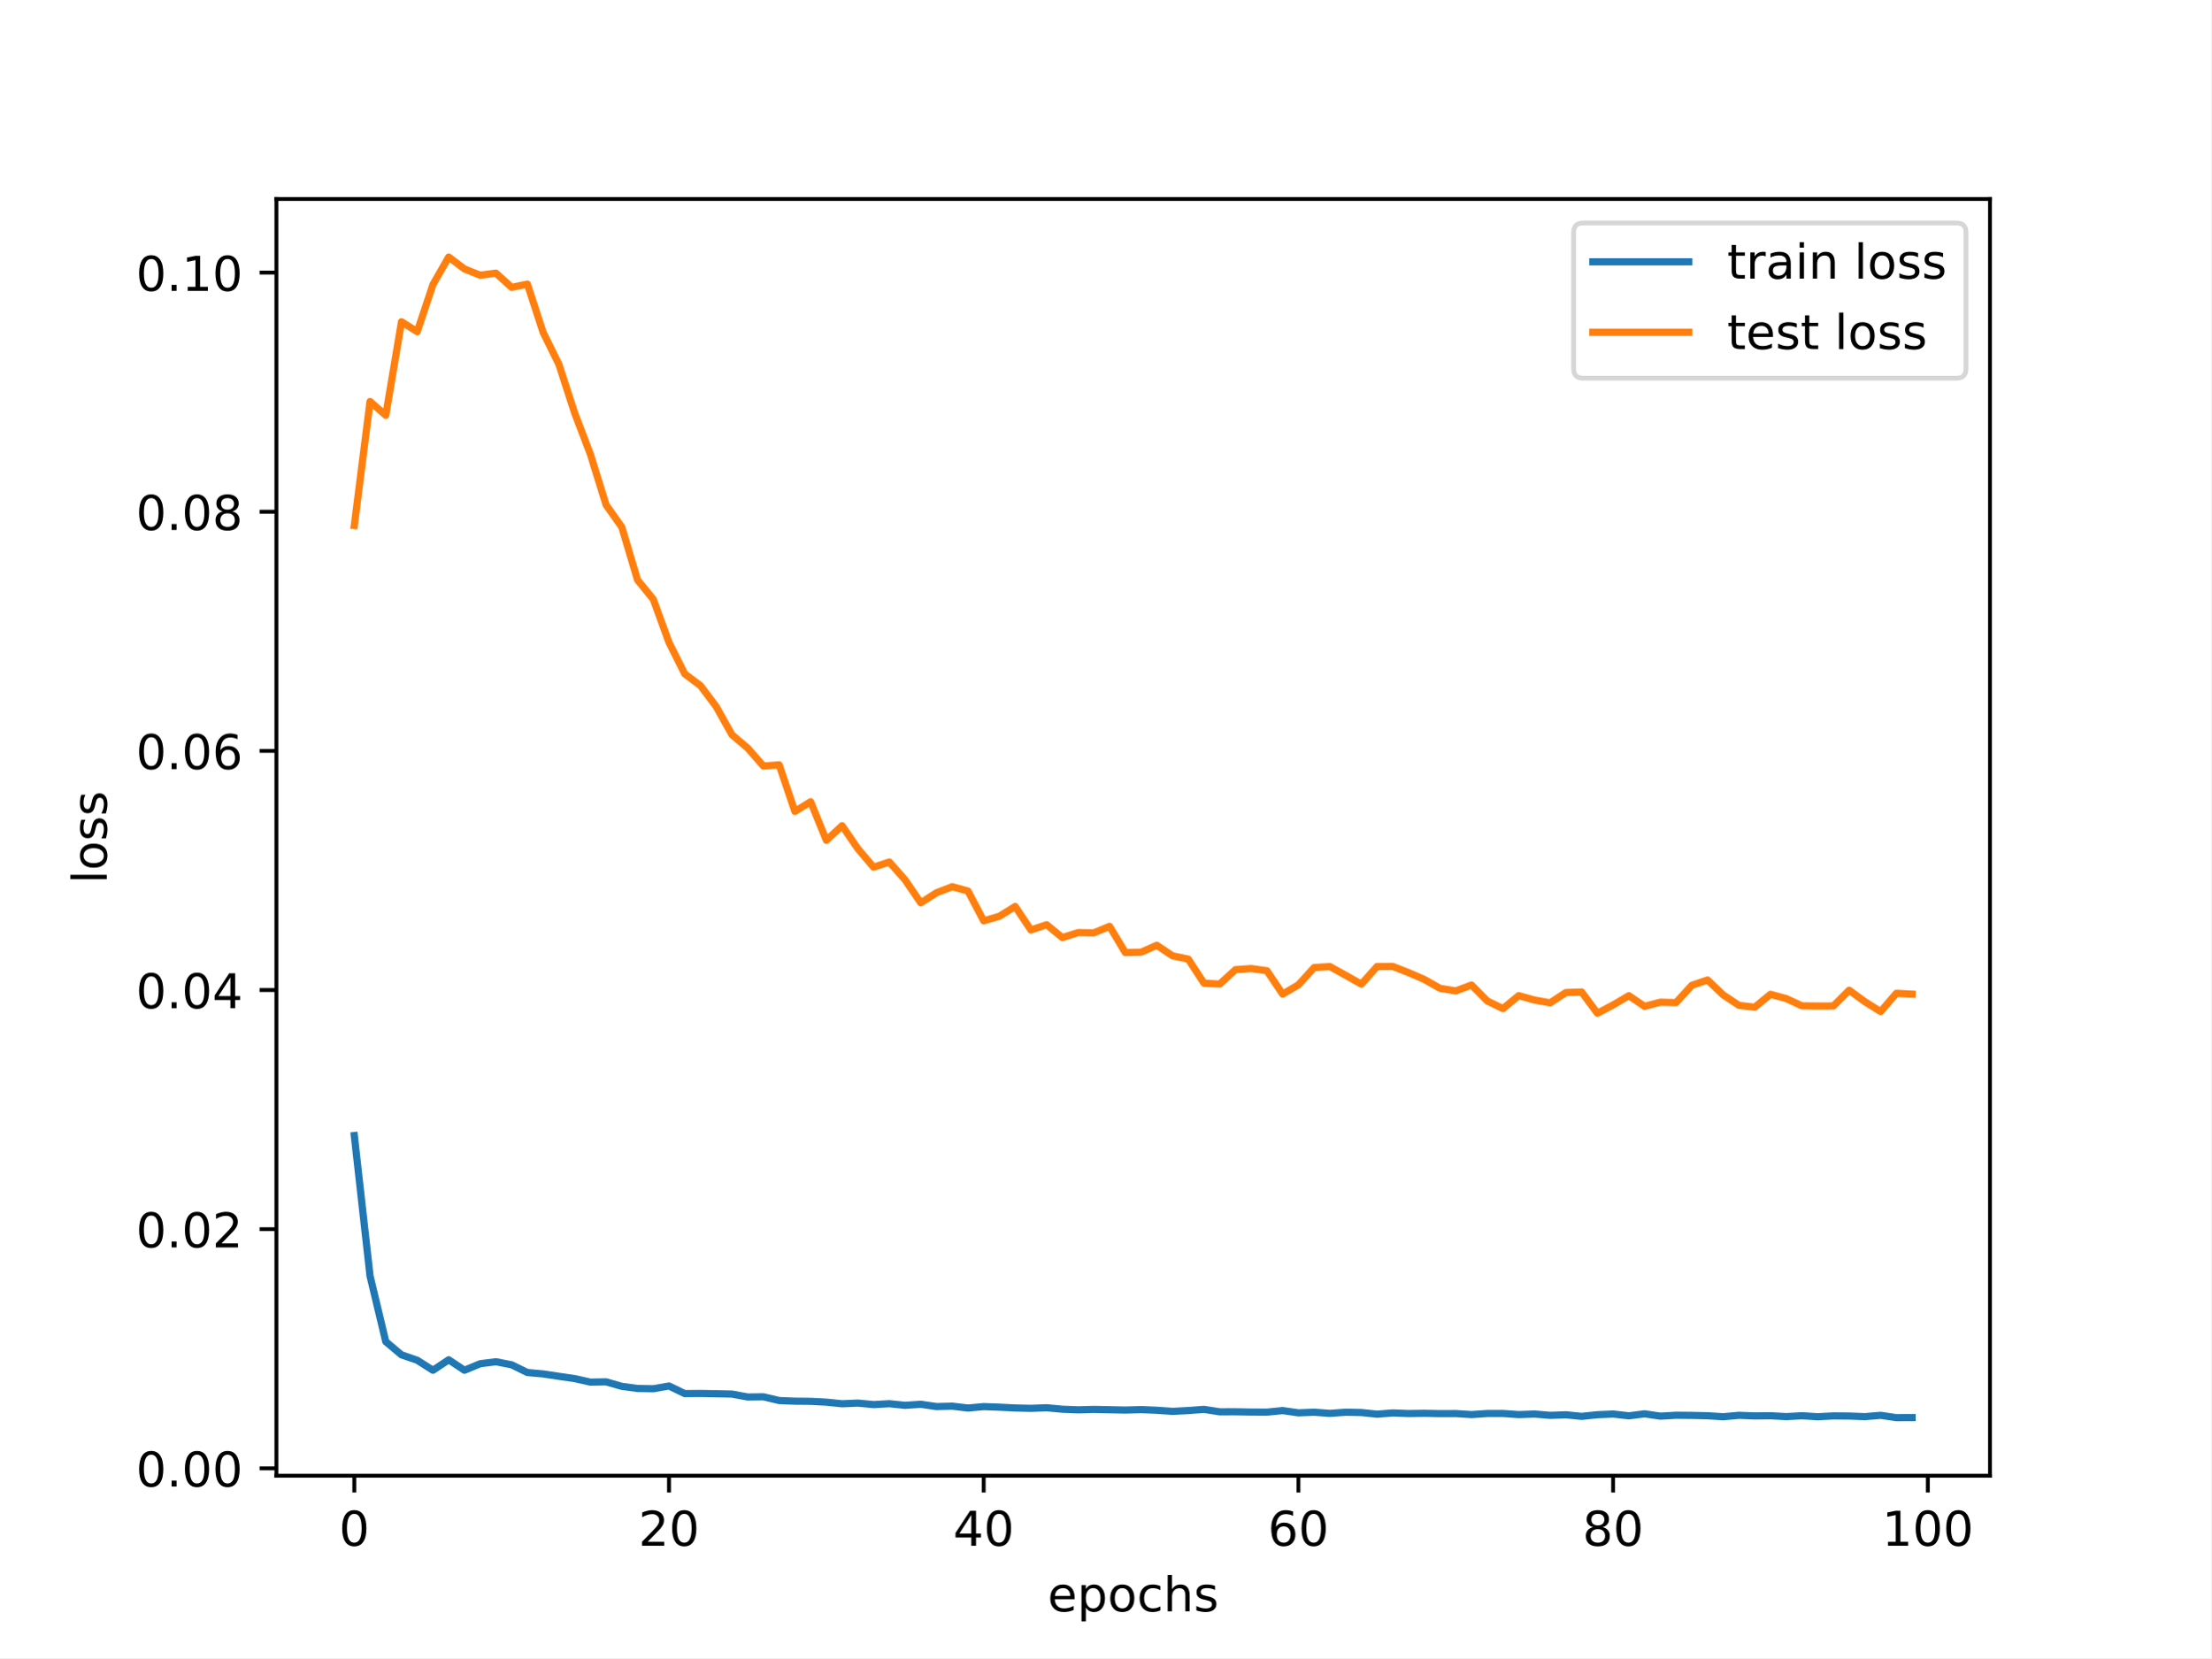
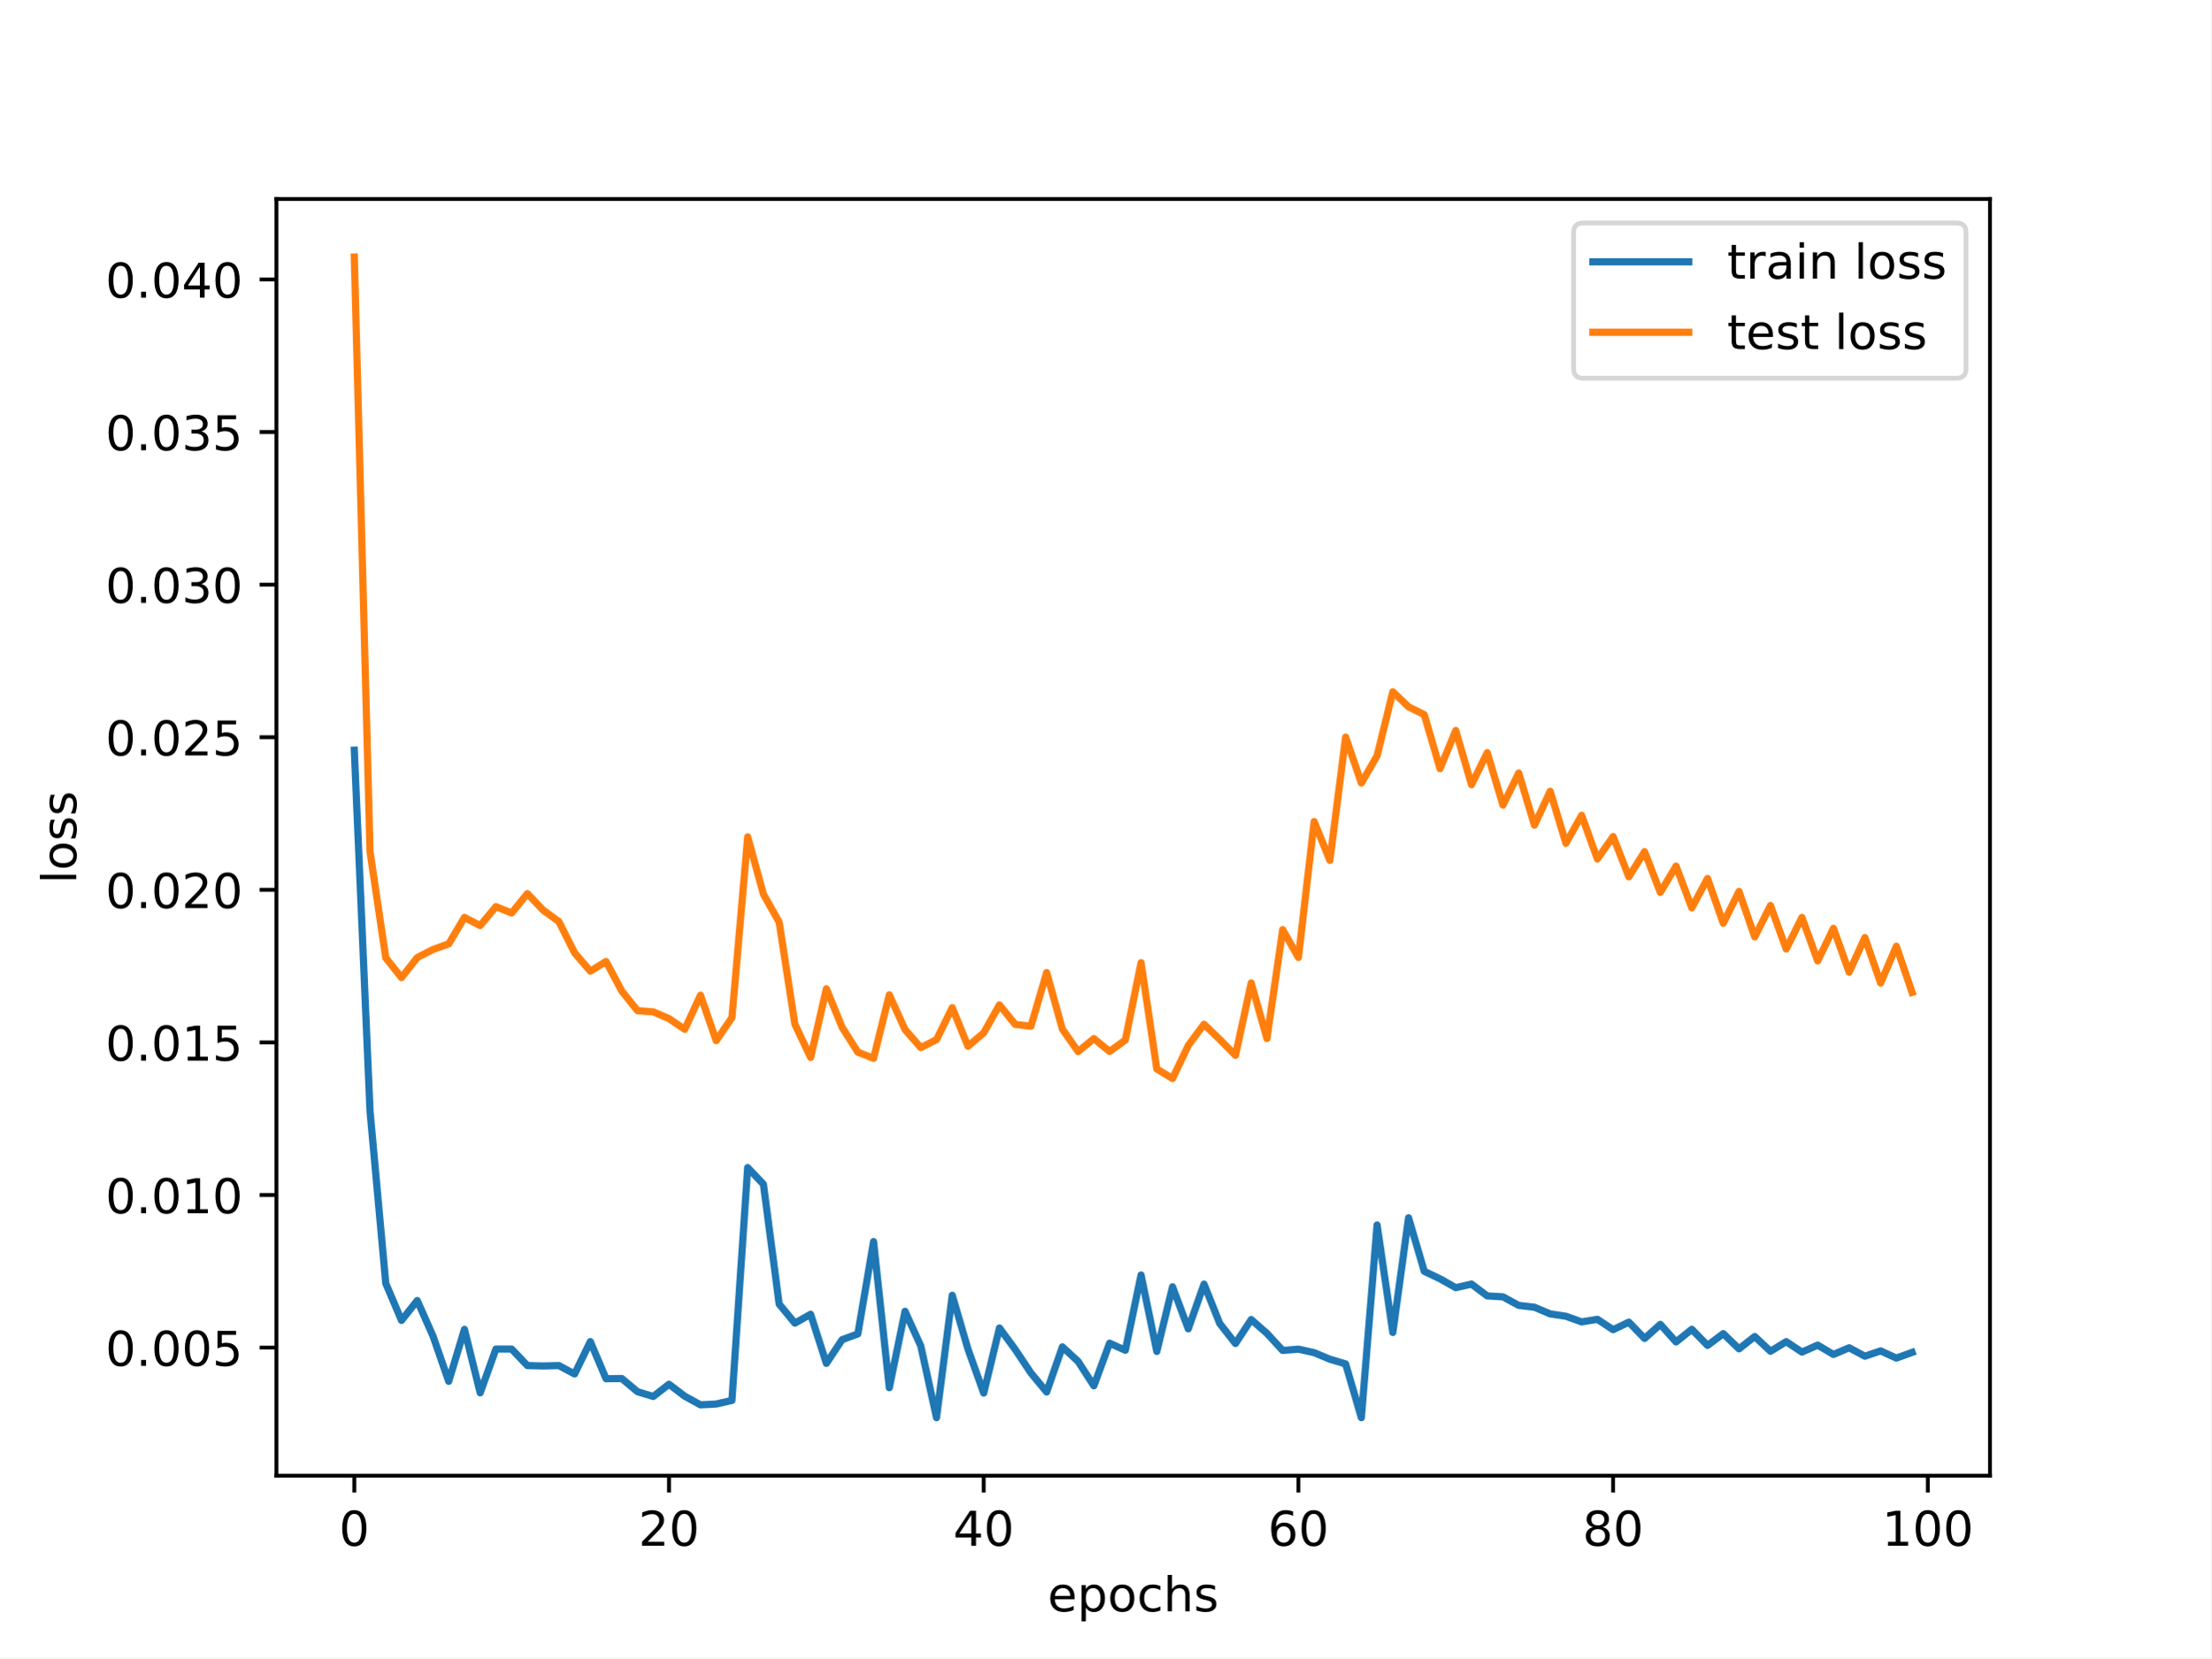
<svg xmlns="http://www.w3.org/2000/svg" xmlns:xlink="http://www.w3.org/1999/xlink" width="460.8pt" height="345.6pt" viewBox="0 0 460.8 345.6" version="1.1">
  <defs>
    <style type="text/css">*{stroke-linejoin: round; stroke-linecap: butt}</style>
  </defs>
  <g id="figure_1">
    <g id="patch_1">
      <path d="M 0 345.6  L 460.8 345.6  L 460.8 0  L 0 0  z " style="fill: #ffffff" />
    </g>
    <g id="axes_1">
      <g id="patch_2">
        <path d="M 57.6 307.584  L 414.72 307.584  L 414.72 41.472  L 57.6 41.472  z " style="fill: #ffffff" />
      </g>
      <g id="matplotlib.axis_1">
        <g id="xtick_1">
          <g id="line2d_1">
            <defs>
-               <path id="md779169da5" d="M 0 0  L 0 3.5  " style="stroke: #000000; stroke-width: 0.8" />
-             </defs>
-             <g>
-               <use xlink:href="#md779169da5" x="73.833" y="307.584" style="stroke: #000000; stroke-width: 0.8" />
+               <path id="m705d9485bb" d="M 0 0  L 0 3.5  " style="stroke: #000000; stroke-width: 0.8" />
+             </defs>
+             <g>
+               <use xlink:href="#m705d9485bb" x="73.833" y="307.584" style="stroke: #000000; stroke-width: 0.8" />
            </g>
          </g>
          <g id="text_1">
            <g transform="translate(70.65148 322.1824) scale(0.1 -0.1)">
              <defs>
                <path id="DejaVuSans-30" d="M 2034 4250  Q 1547 4250 1301 3770  Q 1056 3291 1056 2328  Q 1056 1369 1301 889  Q 1547 409 2034 409  Q 2525 409 2770 889  Q 3016 1369 3016 2328  Q 3016 3291 2770 3770  Q 2525 4250 2034 4250  z M 2034 4750  Q 2819 4750 3233 4129  Q 3647 3509 3647 2328  Q 3647 1150 3233 529  Q 2819 -91 2034 -91  Q 1250 -91 836 529  Q 422 1150 422 2328  Q 422 3509 836 4129  Q 1250 4750 2034 4750  z " transform="scale(0.015625)" />
              </defs>
              <use xlink:href="#DejaVuSans-30" />
            </g>
          </g>
        </g>
        <g id="xtick_2">
          <g id="line2d_2">
            <g>
-               <use xlink:href="#md779169da5" x="139.42" y="307.584" style="stroke: #000000; stroke-width: 0.8" />
+               <use xlink:href="#m705d9485bb" x="139.42" y="307.584" style="stroke: #000000; stroke-width: 0.8" />
            </g>
          </g>
          <g id="text_2">
            <g transform="translate(133.057 322.1824) scale(0.1 -0.1)">
              <defs>
                <path id="DejaVuSans-32" d="M 1228 531  L 3431 531  L 3431 0  L 469 0  L 469 531  Q 828 903 1448 1529  Q 2069 2156 2228 2338  Q 2531 2678 2651 2914  Q 2772 3150 2772 3378  Q 2772 3750 2511 3984  Q 2250 4219 1831 4219  Q 1534 4219 1204 4116  Q 875 4013 500 3803  L 500 4441  Q 881 4594 1212 4672  Q 1544 4750 1819 4750  Q 2544 4750 2975 4387  Q 3406 4025 3406 3419  Q 3406 3131 3298 2873  Q 3191 2616 2906 2266  Q 2828 2175 2409 1742  Q 1991 1309 1228 531  z " transform="scale(0.015625)" />
              </defs>
              <use xlink:href="#DejaVuSans-32" />
              <use xlink:href="#DejaVuSans-30" x="63.623" />
            </g>
          </g>
        </g>
        <g id="xtick_3">
          <g id="line2d_3">
            <g>
-               <use xlink:href="#md779169da5" x="205.006" y="307.584" style="stroke: #000000; stroke-width: 0.8" />
+               <use xlink:href="#m705d9485bb" x="205.006" y="307.584" style="stroke: #000000; stroke-width: 0.8" />
            </g>
          </g>
          <g id="text_3">
            <g transform="translate(198.6438 322.1824) scale(0.1 -0.1)">
              <defs>
                <path id="DejaVuSans-34" d="M 2419 4116  L 825 1625  L 2419 1625  L 2419 4116  z M 2253 4666  L 3047 4666  L 3047 1625  L 3713 1625  L 3713 1100  L 3047 1100  L 3047 0  L 2419 0  L 2419 1100  L 313 1100  L 313 1709  L 2253 4666  z " transform="scale(0.015625)" />
              </defs>
              <use xlink:href="#DejaVuSans-34" />
              <use xlink:href="#DejaVuSans-30" x="63.623" />
            </g>
          </g>
        </g>
        <g id="xtick_4">
          <g id="line2d_4">
            <g>
-               <use xlink:href="#md779169da5" x="270.593" y="307.584" style="stroke: #000000; stroke-width: 0.8" />
+               <use xlink:href="#m705d9485bb" x="270.593" y="307.584" style="stroke: #000000; stroke-width: 0.8" />
            </g>
          </g>
          <g id="text_4">
            <g transform="translate(264.2306 322.1824) scale(0.1 -0.1)">
              <defs>
                <path id="DejaVuSans-36" d="M 2113 2584  Q 1688 2584 1439 2293  Q 1191 2003 1191 1497  Q 1191 994 1439 701  Q 1688 409 2113 409  Q 2538 409 2786 701  Q 3034 994 3034 1497  Q 3034 2003 2786 2293  Q 2538 2584 2113 2584  z M 3366 4563  L 3366 3988  Q 3128 4100 2886 4159  Q 2644 4219 2406 4219  Q 1781 4219 1451 3797  Q 1122 3375 1075 2522  Q 1259 2794 1537 2939  Q 1816 3084 2150 3084  Q 2853 3084 3261 2657  Q 3669 2231 3669 1497  Q 3669 778 3244 343  Q 2819 -91 2113 -91  Q 1303 -91 875 529  Q 447 1150 447 2328  Q 447 3434 972 4092  Q 1497 4750 2381 4750  Q 2619 4750 2861 4703  Q 3103 4656 3366 4563  z " transform="scale(0.015625)" />
              </defs>
              <use xlink:href="#DejaVuSans-36" />
              <use xlink:href="#DejaVuSans-30" x="63.623" />
            </g>
          </g>
        </g>
        <g id="xtick_5">
          <g id="line2d_5">
            <g>
-               <use xlink:href="#md779169da5" x="336.18" y="307.584" style="stroke: #000000; stroke-width: 0.8" />
+               <use xlink:href="#m705d9485bb" x="336.18" y="307.584" style="stroke: #000000; stroke-width: 0.8" />
            </g>
          </g>
          <g id="text_5">
            <g transform="translate(329.8173 322.1824) scale(0.1 -0.1)">
              <defs>
                <path id="DejaVuSans-38" d="M 2034 2216  Q 1584 2216 1326 1975  Q 1069 1734 1069 1313  Q 1069 891 1326 650  Q 1584 409 2034 409  Q 2484 409 2743 651  Q 3003 894 3003 1313  Q 3003 1734 2745 1975  Q 2488 2216 2034 2216  z M 1403 2484  Q 997 2584 770 2862  Q 544 3141 544 3541  Q 544 4100 942 4425  Q 1341 4750 2034 4750  Q 2731 4750 3128 4425  Q 3525 4100 3525 3541  Q 3525 3141 3298 2862  Q 3072 2584 2669 2484  Q 3125 2378 3379 2068  Q 3634 1759 3634 1313  Q 3634 634 3220 271  Q 2806 -91 2034 -91  Q 1263 -91 848 271  Q 434 634 434 1313  Q 434 1759 690 2068  Q 947 2378 1403 2484  z M 1172 3481  Q 1172 3119 1398 2916  Q 1625 2713 2034 2713  Q 2441 2713 2670 2916  Q 2900 3119 2900 3481  Q 2900 3844 2670 4047  Q 2441 4250 2034 4250  Q 1625 4250 1398 4047  Q 1172 3844 1172 3481  z " transform="scale(0.015625)" />
              </defs>
              <use xlink:href="#DejaVuSans-38" />
              <use xlink:href="#DejaVuSans-30" x="63.623" />
            </g>
          </g>
        </g>
        <g id="xtick_6">
          <g id="line2d_6">
            <g>
-               <use xlink:href="#md779169da5" x="401.767" y="307.584" style="stroke: #000000; stroke-width: 0.8" />
+               <use xlink:href="#m705d9485bb" x="401.767" y="307.584" style="stroke: #000000; stroke-width: 0.8" />
            </g>
          </g>
          <g id="text_6">
            <g transform="translate(392.2229 322.1824) scale(0.1 -0.1)">
              <defs>
                <path id="DejaVuSans-31" d="M 794 531  L 1825 531  L 1825 4091  L 703 3866  L 703 4441  L 1819 4666  L 2450 4666  L 2450 531  L 3481 531  L 3481 0  L 794 0  L 794 531  z " transform="scale(0.015625)" />
              </defs>
              <use xlink:href="#DejaVuSans-31" />
              <use xlink:href="#DejaVuSans-30" x="63.623" />
              <use xlink:href="#DejaVuSans-30" x="127.246" />
            </g>
          </g>
        </g>
        <g id="text_7">
          <g transform="translate(218.3272 335.8606) scale(0.1 -0.1)">
            <defs>
              <path id="DejaVuSans-65" d="M 3597 1894  L 3597 1613  L 953 1613  Q 991 1019 1311 708  Q 1631 397 2203 397  Q 2534 397 2845 478  Q 3156 559 3463 722  L 3463 178  Q 3153 47 2828 -22  Q 2503 -91 2169 -91  Q 1331 -91 842 396  Q 353 884 353 1716  Q 353 2575 817 3079  Q 1281 3584 2069 3584  Q 2775 3584 3186 3129  Q 3597 2675 3597 1894  z M 3022 2063  Q 3016 2534 2758 2815  Q 2500 3097 2075 3097  Q 1594 3097 1305 2825  Q 1016 2553 972 2059  L 3022 2063  z " transform="scale(0.015625)" />
              <path id="DejaVuSans-70" d="M 1159 525  L 1159 -1331  L 581 -1331  L 581 3500  L 1159 3500  L 1159 2969  Q 1341 3281 1617 3432  Q 1894 3584 2278 3584  Q 2916 3584 3314 3078  Q 3713 2572 3713 1747  Q 3713 922 3314 415  Q 2916 -91 2278 -91  Q 1894 -91 1617 61  Q 1341 213 1159 525  z M 3116 1747  Q 3116 2381 2855 2742  Q 2594 3103 2138 3103  Q 1681 3103 1420 2742  Q 1159 2381 1159 1747  Q 1159 1113 1420 752  Q 1681 391 2138 391  Q 2594 391 2855 752  Q 3116 1113 3116 1747  z " transform="scale(0.015625)" />
              <path id="DejaVuSans-6f" d="M 1959 3097  Q 1497 3097 1228 2736  Q 959 2375 959 1747  Q 959 1119 1226 758  Q 1494 397 1959 397  Q 2419 397 2687 759  Q 2956 1122 2956 1747  Q 2956 2369 2687 2733  Q 2419 3097 1959 3097  z M 1959 3584  Q 2709 3584 3137 3096  Q 3566 2609 3566 1747  Q 3566 888 3137 398  Q 2709 -91 1959 -91  Q 1206 -91 779 398  Q 353 888 353 1747  Q 353 2609 779 3096  Q 1206 3584 1959 3584  z " transform="scale(0.015625)" />
              <path id="DejaVuSans-63" d="M 3122 3366  L 3122 2828  Q 2878 2963 2633 3030  Q 2388 3097 2138 3097  Q 1578 3097 1268 2742  Q 959 2388 959 1747  Q 959 1106 1268 751  Q 1578 397 2138 397  Q 2388 397 2633 464  Q 2878 531 3122 666  L 3122 134  Q 2881 22 2623 -34  Q 2366 -91 2075 -91  Q 1284 -91 818 406  Q 353 903 353 1747  Q 353 2603 823 3093  Q 1294 3584 2113 3584  Q 2378 3584 2631 3529  Q 2884 3475 3122 3366  z " transform="scale(0.015625)" />
              <path id="DejaVuSans-68" d="M 3513 2113  L 3513 0  L 2938 0  L 2938 2094  Q 2938 2591 2744 2837  Q 2550 3084 2163 3084  Q 1697 3084 1428 2787  Q 1159 2491 1159 1978  L 1159 0  L 581 0  L 581 4863  L 1159 4863  L 1159 2956  Q 1366 3272 1645 3428  Q 1925 3584 2291 3584  Q 2894 3584 3203 3211  Q 3513 2838 3513 2113  z " transform="scale(0.015625)" />
              <path id="DejaVuSans-73" d="M 2834 3397  L 2834 2853  Q 2591 2978 2328 3040  Q 2066 3103 1784 3103  Q 1356 3103 1142 2972  Q 928 2841 928 2578  Q 928 2378 1081 2264  Q 1234 2150 1697 2047  L 1894 2003  Q 2506 1872 2764 1633  Q 3022 1394 3022 966  Q 3022 478 2636 193  Q 2250 -91 1575 -91  Q 1294 -91 989 -36  Q 684 19 347 128  L 347 722  Q 666 556 975 473  Q 1284 391 1588 391  Q 1994 391 2212 530  Q 2431 669 2431 922  Q 2431 1156 2273 1281  Q 2116 1406 1581 1522  L 1381 1569  Q 847 1681 609 1914  Q 372 2147 372 2553  Q 372 3047 722 3315  Q 1072 3584 1716 3584  Q 2034 3584 2315 3537  Q 2597 3491 2834 3397  z " transform="scale(0.015625)" />
            </defs>
            <use xlink:href="#DejaVuSans-65" />
            <use xlink:href="#DejaVuSans-70" x="61.523" />
            <use xlink:href="#DejaVuSans-6f" x="125" />
            <use xlink:href="#DejaVuSans-63" x="186.182" />
            <use xlink:href="#DejaVuSans-68" x="241.162" />
            <use xlink:href="#DejaVuSans-73" x="304.541" />
          </g>
        </g>
      </g>
      <g id="matplotlib.axis_2">
        <g id="ytick_1">
          <g id="line2d_7">
            <defs>
-               <path id="ma60cd60599" d="M 0 0  L -3.5 0  " style="stroke: #000000; stroke-width: 0.8" />
-             </defs>
-             <g>
-               <use xlink:href="#ma60cd60599" x="57.6" y="306.046" style="stroke: #000000; stroke-width: 0.8" />
+               <path id="mcba10c2691" d="M 0 0  L -3.5 0  " style="stroke: #000000; stroke-width: 0.8" />
+             </defs>
+             <g>
+               <use xlink:href="#mcba10c2691" x="57.6" y="280.888" style="stroke: #000000; stroke-width: 0.8" />
            </g>
          </g>
          <g id="text_8">
-             <g transform="translate(28.33438 309.8453) scale(0.1 -0.1)">
+             <g transform="translate(21.97188 284.6876) scale(0.1 -0.1)">
              <defs>
                <path id="DejaVuSans-2e" d="M 684 794  L 1344 794  L 1344 0  L 684 0  L 684 794  z " transform="scale(0.015625)" />
+                 <path id="DejaVuSans-35" d="M 691 4666  L 3169 4666  L 3169 4134  L 1269 4134  L 1269 2991  Q 1406 3038 1543 3061  Q 1681 3084 1819 3084  Q 2600 3084 3056 2656  Q 3513 2228 3513 1497  Q 3513 744 3044 326  Q 2575 -91 1722 -91  Q 1428 -91 1123 -41  Q 819 9 494 109  L 494 744  Q 775 591 1075 516  Q 1375 441 1709 441  Q 2250 441 2565 725  Q 2881 1009 2881 1497  Q 2881 1984 2565 2268  Q 2250 2553 1709 2553  Q 1456 2553 1204 2497  Q 953 2441 691 2322  L 691 4666  z " transform="scale(0.015625)" />
              </defs>
              <use xlink:href="#DejaVuSans-30" />
              <use xlink:href="#DejaVuSans-2e" x="63.623" />
              <use xlink:href="#DejaVuSans-30" x="95.41" />
              <use xlink:href="#DejaVuSans-30" x="159.033" />
+               <use xlink:href="#DejaVuSans-35" x="222.656" />
            </g>
          </g>
        </g>
        <g id="ytick_2">
          <g id="line2d_8">
            <g>
-               <use xlink:href="#ma60cd60599" x="57.6" y="256.199" style="stroke: #000000; stroke-width: 0.8" />
+               <use xlink:href="#mcba10c2691" x="57.6" y="249.081" style="stroke: #000000; stroke-width: 0.8" />
            </g>
          </g>
          <g id="text_9">
-             <g transform="translate(28.33438 259.9987) scale(0.1 -0.1)">
-               <use xlink:href="#DejaVuSans-30" />
-               <use xlink:href="#DejaVuSans-2e" x="63.623" />
-               <use xlink:href="#DejaVuSans-30" x="95.41" />
-               <use xlink:href="#DejaVuSans-32" x="159.033" />
+             <g transform="translate(21.97188 252.8801) scale(0.1 -0.1)">
+               <use xlink:href="#DejaVuSans-30" />
+               <use xlink:href="#DejaVuSans-2e" x="63.623" />
+               <use xlink:href="#DejaVuSans-30" x="95.41" />
+               <use xlink:href="#DejaVuSans-31" x="159.033" />
+               <use xlink:href="#DejaVuSans-30" x="222.656" />
            </g>
          </g>
        </g>
        <g id="ytick_3">
          <g id="line2d_9">
            <g>
-               <use xlink:href="#ma60cd60599" x="57.6" y="206.353" style="stroke: #000000; stroke-width: 0.8" />
+               <use xlink:href="#mcba10c2691" x="57.6" y="217.273" style="stroke: #000000; stroke-width: 0.8" />
            </g>
          </g>
          <g id="text_10">
-             <g transform="translate(28.33438 210.1522) scale(0.1 -0.1)">
-               <use xlink:href="#DejaVuSans-30" />
-               <use xlink:href="#DejaVuSans-2e" x="63.623" />
-               <use xlink:href="#DejaVuSans-30" x="95.41" />
-               <use xlink:href="#DejaVuSans-34" x="159.033" />
+             <g transform="translate(21.97188 221.0725) scale(0.1 -0.1)">
+               <use xlink:href="#DejaVuSans-30" />
+               <use xlink:href="#DejaVuSans-2e" x="63.623" />
+               <use xlink:href="#DejaVuSans-30" x="95.41" />
+               <use xlink:href="#DejaVuSans-31" x="159.033" />
+               <use xlink:href="#DejaVuSans-35" x="222.656" />
            </g>
          </g>
        </g>
        <g id="ytick_4">
          <g id="line2d_10">
            <g>
-               <use xlink:href="#ma60cd60599" x="57.6" y="156.506" style="stroke: #000000; stroke-width: 0.8" />
+               <use xlink:href="#mcba10c2691" x="57.6" y="185.466" style="stroke: #000000; stroke-width: 0.8" />
            </g>
          </g>
          <g id="text_11">
-             <g transform="translate(28.33438 160.3056) scale(0.1 -0.1)">
-               <use xlink:href="#DejaVuSans-30" />
-               <use xlink:href="#DejaVuSans-2e" x="63.623" />
-               <use xlink:href="#DejaVuSans-30" x="95.41" />
-               <use xlink:href="#DejaVuSans-36" x="159.033" />
+             <g transform="translate(21.97188 189.265) scale(0.1 -0.1)">
+               <use xlink:href="#DejaVuSans-30" />
+               <use xlink:href="#DejaVuSans-2e" x="63.623" />
+               <use xlink:href="#DejaVuSans-30" x="95.41" />
+               <use xlink:href="#DejaVuSans-32" x="159.033" />
+               <use xlink:href="#DejaVuSans-30" x="222.656" />
            </g>
          </g>
        </g>
        <g id="ytick_5">
          <g id="line2d_11">
            <g>
-               <use xlink:href="#ma60cd60599" x="57.6" y="106.66" style="stroke: #000000; stroke-width: 0.8" />
+               <use xlink:href="#mcba10c2691" x="57.6" y="153.658" style="stroke: #000000; stroke-width: 0.8" />
            </g>
          </g>
          <g id="text_12">
-             <g transform="translate(28.33438 110.4591) scale(0.1 -0.1)">
-               <use xlink:href="#DejaVuSans-30" />
-               <use xlink:href="#DejaVuSans-2e" x="63.623" />
-               <use xlink:href="#DejaVuSans-30" x="95.41" />
-               <use xlink:href="#DejaVuSans-38" x="159.033" />
+             <g transform="translate(21.97188 157.4575) scale(0.1 -0.1)">
+               <use xlink:href="#DejaVuSans-30" />
+               <use xlink:href="#DejaVuSans-2e" x="63.623" />
+               <use xlink:href="#DejaVuSans-30" x="95.41" />
+               <use xlink:href="#DejaVuSans-32" x="159.033" />
+               <use xlink:href="#DejaVuSans-35" x="222.656" />
            </g>
          </g>
        </g>
        <g id="ytick_6">
          <g id="line2d_12">
            <g>
-               <use xlink:href="#ma60cd60599" x="57.6" y="56.813" style="stroke: #000000; stroke-width: 0.8" />
+               <use xlink:href="#mcba10c2691" x="57.6" y="121.851" style="stroke: #000000; stroke-width: 0.8" />
            </g>
          </g>
          <g id="text_13">
-             <g transform="translate(28.33438 60.61252) scale(0.1 -0.1)">
-               <use xlink:href="#DejaVuSans-30" />
-               <use xlink:href="#DejaVuSans-2e" x="63.623" />
-               <use xlink:href="#DejaVuSans-31" x="95.41" />
-               <use xlink:href="#DejaVuSans-30" x="159.033" />
-             </g>
-           </g>
-         </g>
-         <g id="text_14">
-           <g transform="translate(22.25469 184.1858) rotate(-90) scale(0.1 -0.1)">
+             <g transform="translate(21.97188 125.65) scale(0.1 -0.1)">
+               <defs>
+                 <path id="DejaVuSans-33" d="M 2597 2516  Q 3050 2419 3304 2112  Q 3559 1806 3559 1356  Q 3559 666 3084 287  Q 2609 -91 1734 -91  Q 1441 -91 1130 -33  Q 819 25 488 141  L 488 750  Q 750 597 1062 519  Q 1375 441 1716 441  Q 2309 441 2620 675  Q 2931 909 2931 1356  Q 2931 1769 2642 2001  Q 2353 2234 1838 2234  L 1294 2234  L 1294 2753  L 1863 2753  Q 2328 2753 2575 2939  Q 2822 3125 2822 3475  Q 2822 3834 2567 4026  Q 2313 4219 1838 4219  Q 1578 4219 1281 4162  Q 984 4106 628 3988  L 628 4550  Q 988 4650 1302 4700  Q 1616 4750 1894 4750  Q 2613 4750 3031 4423  Q 3450 4097 3450 3541  Q 3450 3153 3228 2886  Q 3006 2619 2597 2516  z " transform="scale(0.015625)" />
+               </defs>
+               <use xlink:href="#DejaVuSans-30" />
+               <use xlink:href="#DejaVuSans-2e" x="63.623" />
+               <use xlink:href="#DejaVuSans-30" x="95.41" />
+               <use xlink:href="#DejaVuSans-33" x="159.033" />
+               <use xlink:href="#DejaVuSans-30" x="222.656" />
+             </g>
+           </g>
+         </g>
+         <g id="ytick_7">
+           <g id="line2d_13">
+             <g>
+               <use xlink:href="#mcba10c2691" x="57.6" y="90.043" style="stroke: #000000; stroke-width: 0.8" />
+             </g>
+           </g>
+           <g id="text_14">
+             <g transform="translate(21.97188 93.84244) scale(0.1 -0.1)">
+               <use xlink:href="#DejaVuSans-30" />
+               <use xlink:href="#DejaVuSans-2e" x="63.623" />
+               <use xlink:href="#DejaVuSans-30" x="95.41" />
+               <use xlink:href="#DejaVuSans-33" x="159.033" />
+               <use xlink:href="#DejaVuSans-35" x="222.656" />
+             </g>
+           </g>
+         </g>
+         <g id="ytick_8">
+           <g id="line2d_14">
+             <g>
+               <use xlink:href="#mcba10c2691" x="57.6" y="58.236" style="stroke: #000000; stroke-width: 0.8" />
+             </g>
+           </g>
+           <g id="text_15">
+             <g transform="translate(21.97188 62.03491) scale(0.1 -0.1)">
+               <use xlink:href="#DejaVuSans-30" />
+               <use xlink:href="#DejaVuSans-2e" x="63.623" />
+               <use xlink:href="#DejaVuSans-30" x="95.41" />
+               <use xlink:href="#DejaVuSans-34" x="159.033" />
+               <use xlink:href="#DejaVuSans-30" x="222.656" />
+             </g>
+           </g>
+         </g>
+         <g id="text_16">
+           <g transform="translate(15.89219 184.1858) rotate(-90) scale(0.1 -0.1)">
            <defs>
              <path id="DejaVuSans-6c" d="M 603 4863  L 1178 4863  L 1178 0  L 603 0  L 603 4863  z " transform="scale(0.015625)" />
            </defs>
            <use xlink:href="#DejaVuSans-6c" />
            <use xlink:href="#DejaVuSans-6f" x="27.783" />
            <use xlink:href="#DejaVuSans-73" x="88.965" />
            <use xlink:href="#DejaVuSans-73" x="141.064" />
          </g>
        </g>
      </g>
-       <g id="line2d_13">
-         <path d="M 73.833 236.691  L 77.112 265.949  L 80.391 279.635  L 83.671 282.397  L 86.95 283.519  L 90.229 285.606  L 93.509 283.422  L 96.788 285.605  L 100.067 284.249  L 103.347 283.829  L 106.626 284.472  L 109.905 286.076  L 113.185 286.373  L 116.464 286.87  L 119.743 287.34  L 123.023 288.079  L 126.302 288.02  L 129.581 288.958  L 132.861 289.402  L 136.14 289.461  L 139.42 288.888  L 142.699 290.471  L 145.978 290.444  L 149.258 290.501  L 152.537 290.571  L 155.816 291.178  L 159.096 291.136  L 162.375 291.919  L 165.654 292.052  L 168.934 292.083  L 172.213 292.252  L 175.492 292.592  L 178.772 292.448  L 182.051 292.765  L 185.33 292.578  L 188.61 292.921  L 191.889 292.696  L 195.168 293.178  L 198.448 293.092  L 201.727 293.483  L 205.006 293.182  L 208.286 293.302  L 211.565 293.47  L 214.844 293.547  L 218.124 293.421  L 221.403 293.729  L 224.682 293.854  L 227.962 293.766  L 231.241 293.833  L 234.52 293.905  L 237.8 293.805  L 241.079 293.946  L 244.358 294.176  L 247.638 294.006  L 250.917 293.76  L 254.196 294.27  L 257.476 294.264  L 260.755 294.322  L 264.034 294.336  L 267.314 294.011  L 270.593 294.485  L 273.872 294.348  L 277.152 294.599  L 280.431 294.352  L 283.71 294.42  L 286.99 294.764  L 290.269 294.503  L 293.548 294.631  L 296.828 294.582  L 300.107 294.648  L 303.386 294.633  L 306.666 294.848  L 309.945 294.622  L 313.224 294.614  L 316.504 294.852  L 319.783 294.73  L 323.062 295.006  L 326.342 294.889  L 329.621 295.219  L 332.9 294.876  L 336.18 294.729  L 339.459 295.106  L 342.739 294.687  L 346.018 295.172  L 349.297 294.983  L 352.577 295.015  L 355.856 295.089  L 359.135 295.293  L 362.415 294.997  L 365.694 295.129  L 368.973 295.087  L 372.253 295.27  L 375.532 295.09  L 378.811 295.294  L 382.091 295.123  L 385.37 295.149  L 388.649 295.275  L 391.929 295  L 395.208 295.488  L 398.487 295.472  " clip-path="url(#p87e7c44b22)" style="fill: none; stroke: #1f77b4; stroke-width: 1.5; stroke-linecap: square" />
-       </g>
-       <g id="line2d_14">
-         <path d="M 73.833 109.536  L 77.112 83.687  L 80.391 86.554  L 83.671 67.057  L 86.95 69.133  L 90.229 59.298  L 93.509 53.568  L 96.788 56.055  L 100.067 57.359  L 103.347 56.929  L 106.626 59.889  L 109.905 59.212  L 113.185 69.274  L 116.464 75.921  L 119.743 86.041  L 123.023 94.642  L 126.302 105.221  L 129.581 109.86  L 132.861 120.876  L 136.14 124.901  L 139.42 133.913  L 142.699 140.456  L 145.978 142.906  L 149.258 147.281  L 152.537 153.145  L 155.816 155.922  L 159.096 159.662  L 162.375 159.416  L 165.654 169.127  L 168.934 167.102  L 172.213 175.144  L 175.492 172.1  L 178.772 176.881  L 182.051 180.75  L 185.33 179.671  L 188.61 183.373  L 191.889 188.174  L 195.168 186.076  L 198.448 184.819  L 201.727 185.716  L 205.006 191.934  L 208.286 190.969  L 211.565 188.934  L 214.844 193.835  L 218.124 192.742  L 221.403 195.426  L 224.682 194.38  L 227.962 194.435  L 231.241 193.076  L 234.52 198.542  L 237.8 198.468  L 241.079 197.022  L 244.358 199.226  L 247.638 199.907  L 250.917 204.932  L 254.196 205.103  L 257.476 202.103  L 260.755 201.876  L 264.034 202.334  L 267.314 207.207  L 270.593 205.274  L 273.872 201.664  L 277.152 201.465  L 280.431 203.277  L 283.71 205.124  L 286.99 201.449  L 290.269 201.441  L 293.548 202.723  L 296.828 204.141  L 300.107 206.001  L 303.386 206.538  L 306.666 205.307  L 309.945 208.63  L 313.224 210.226  L 316.504 207.525  L 319.783 208.437  L 323.062 209.02  L 326.342 206.875  L 329.621 206.761  L 332.9 211.193  L 336.18 209.466  L 339.459 207.538  L 342.739 209.756  L 346.018 208.887  L 349.297 208.972  L 352.577 205.374  L 355.856 204.261  L 359.135 207.386  L 362.415 209.551  L 365.694 209.934  L 368.973 207.243  L 372.253 208.134  L 375.532 209.648  L 378.811 209.687  L 382.091 209.673  L 385.37 206.393  L 388.649 208.79  L 391.929 210.845  L 395.208 207.038  L 398.487 207.212  " clip-path="url(#p87e7c44b22)" style="fill: none; stroke: #ff7f0e; stroke-width: 1.5; stroke-linecap: square" />
+       <g id="line2d_15">
+         <path d="M 73.833 156.357  L 77.112 231.619  L 80.391 267.493  L 83.671 275.218  L 86.95 271.076  L 90.229 278.46  L 93.509 287.919  L 96.788 277.084  L 100.067 290.31  L 103.347 281.186  L 106.626 281.187  L 109.905 284.627  L 113.185 284.713  L 116.464 284.63  L 119.743 286.38  L 123.023 279.633  L 126.302 287.369  L 129.581 287.329  L 132.861 290.075  L 136.14 291.072  L 139.42 288.523  L 142.699 291.013  L 145.978 292.816  L 149.258 292.645  L 152.537 291.89  L 155.816 243.364  L 159.096 246.833  L 162.375 271.804  L 165.654 275.787  L 168.934 273.937  L 172.213 284.168  L 175.492 279.236  L 178.772 278.035  L 182.051 258.79  L 185.33 289.244  L 188.61 273.32  L 191.889 280.528  L 195.168 295.488  L 198.448 269.977  L 201.727 281.198  L 205.006 290.36  L 208.286 276.795  L 211.565 281.256  L 214.844 286.165  L 218.124 290.135  L 221.403 280.733  L 224.682 283.765  L 227.962 288.849  L 231.241 279.961  L 234.52 281.444  L 237.8 265.752  L 241.079 281.689  L 244.358 268.212  L 247.638 276.972  L 250.917 267.656  L 254.196 275.849  L 257.476 280.035  L 260.755 275.039  L 264.034 277.917  L 267.314 281.478  L 270.593 281.208  L 273.872 281.938  L 277.152 283.304  L 280.431 284.286  L 283.71 295.488  L 286.99 255.326  L 290.269 277.731  L 293.548 253.822  L 296.828 264.989  L 300.107 266.546  L 303.386 268.395  L 306.666 267.644  L 309.945 270.109  L 313.224 270.301  L 316.504 272.088  L 319.783 272.468  L 323.062 273.855  L 326.342 274.349  L 329.621 275.527  L 332.9 274.993  L 336.18 277.149  L 339.459 275.579  L 342.739 278.974  L 346.018 276.037  L 349.297 279.704  L 352.577 277.07  L 355.856 280.425  L 359.135 277.98  L 362.415 281.141  L 365.694 278.574  L 368.973 281.648  L 372.253 279.646  L 375.532 281.822  L 378.811 280.366  L 382.091 282.312  L 385.37 280.922  L 388.649 282.677  L 391.929 281.57  L 395.208 283.073  L 398.487 281.883  " clip-path="url(#p42f110f37e)" style="fill: none; stroke: #1f77b4; stroke-width: 1.5; stroke-linecap: square" />
+       </g>
+       <g id="line2d_16">
+         <path d="M 73.833 53.568  L 77.112 177.53  L 80.391 199.639  L 83.671 203.768  L 86.95 199.587  L 90.229 197.905  L 93.509 196.733  L 96.788 191.215  L 100.067 192.925  L 103.347 188.974  L 106.626 190.298  L 109.905 186.258  L 113.185 189.697  L 116.464 192.081  L 119.743 198.596  L 123.023 202.417  L 126.302 200.406  L 129.581 206.57  L 132.861 210.657  L 136.14 210.901  L 139.42 212.308  L 142.699 214.54  L 145.978 207.431  L 149.258 216.901  L 152.537 212.09  L 155.816 174.429  L 159.096 186.385  L 162.375 192.193  L 165.654 213.482  L 168.934 220.4  L 172.213 206.097  L 175.492 214.109  L 178.772 219.299  L 182.051 220.583  L 185.33 207.355  L 188.61 214.596  L 191.889 218.354  L 195.168 216.7  L 198.448 210.027  L 201.727 218.07  L 205.006 215.284  L 208.286 209.453  L 211.565 213.516  L 214.844 213.903  L 218.124 202.709  L 221.403 214.509  L 224.682 219.18  L 227.962 216.478  L 231.241 219.151  L 234.52 216.787  L 237.8 200.652  L 241.079 222.796  L 244.358 224.801  L 247.638 217.904  L 250.917 213.491  L 254.196 216.643  L 257.476 219.959  L 260.755 204.874  L 264.034 216.467  L 267.314 193.766  L 270.593 199.57  L 273.872 171.246  L 277.152 179.331  L 280.431 153.634  L 283.71 163.211  L 286.99 157.531  L 290.269 144.191  L 293.548 147.324  L 296.828 148.964  L 300.107 160.216  L 303.386 152.258  L 306.666 163.558  L 309.945 156.883  L 313.224 167.81  L 316.504 161.123  L 319.783 171.986  L 323.062 164.921  L 326.342 175.765  L 329.621 169.94  L 332.9 179.034  L 336.18 174.364  L 339.459 182.755  L 342.739 177.509  L 346.018 186.003  L 349.297 180.521  L 352.577 189.228  L 355.856 183.102  L 359.135 192.431  L 362.415 185.806  L 365.694 195.27  L 368.973 188.737  L 372.253 197.802  L 375.532 191.208  L 378.811 200.283  L 382.091 193.498  L 385.37 202.631  L 388.649 195.422  L 391.929 204.897  L 395.208 197.236  L 398.487 206.849  " clip-path="url(#p42f110f37e)" style="fill: none; stroke: #ff7f0e; stroke-width: 1.5; stroke-linecap: square" />
      </g>
      <g id="patch_3">
        <path d="M 57.6 307.584  L 57.6 41.472  " style="fill: none; stroke: #000000; stroke-width: 0.8; stroke-linejoin: miter; stroke-linecap: square" />
      </g>
      <g id="patch_4">
        <path d="M 414.72 307.584  L 414.72 41.472  " style="fill: none; stroke: #000000; stroke-width: 0.8; stroke-linejoin: miter; stroke-linecap: square" />
      </g>
      <g id="patch_5">
        <path d="M 57.6 307.584  L 414.72 307.584  " style="fill: none; stroke: #000000; stroke-width: 0.8; stroke-linejoin: miter; stroke-linecap: square" />
      </g>
      <g id="patch_6">
        <path d="M 57.6 41.472  L 414.72 41.472  " style="fill: none; stroke: #000000; stroke-width: 0.8; stroke-linejoin: miter; stroke-linecap: square" />
      </g>
      <g id="legend_1">
        <g id="patch_7">
          <path d="M 329.951 78.828  L 407.72 78.828  Q 409.72 78.828 409.72 76.828  L 409.72 48.472  Q 409.72 46.472 407.72 46.472  L 329.951 46.472  Q 327.951 46.472 327.951 48.472  L 327.951 76.828  Q 327.951 78.828 329.951 78.828  z " style="fill: #ffffff; opacity: 0.8; stroke: #cccccc; stroke-linejoin: miter" />
        </g>
-         <g id="line2d_15">
+         <g id="line2d_17">
          <path d="M 331.951 54.57  L 341.951 54.57  L 351.951 54.57  " style="fill: none; stroke: #1f77b4; stroke-width: 1.5; stroke-linecap: square" />
        </g>
-         <g id="text_15">
+         <g id="text_17">
          <g transform="translate(359.9513 58.07044) scale(0.1 -0.1)">
            <defs>
              <path id="DejaVuSans-74" d="M 1172 4494  L 1172 3500  L 2356 3500  L 2356 3053  L 1172 3053  L 1172 1153  Q 1172 725 1289 603  Q 1406 481 1766 481  L 2356 481  L 2356 0  L 1766 0  Q 1100 0 847 248  Q 594 497 594 1153  L 594 3053  L 172 3053  L 172 3500  L 594 3500  L 594 4494  L 1172 4494  z " transform="scale(0.015625)" />
              <path id="DejaVuSans-72" d="M 2631 2963  Q 2534 3019 2420 3045  Q 2306 3072 2169 3072  Q 1681 3072 1420 2755  Q 1159 2438 1159 1844  L 1159 0  L 581 0  L 581 3500  L 1159 3500  L 1159 2956  Q 1341 3275 1631 3429  Q 1922 3584 2338 3584  Q 2397 3584 2469 3576  Q 2541 3569 2628 3553  L 2631 2963  z " transform="scale(0.015625)" />
              <path id="DejaVuSans-61" d="M 2194 1759  Q 1497 1759 1228 1600  Q 959 1441 959 1056  Q 959 750 1161 570  Q 1363 391 1709 391  Q 2188 391 2477 730  Q 2766 1069 2766 1631  L 2766 1759  L 2194 1759  z M 3341 1997  L 3341 0  L 2766 0  L 2766 531  Q 2569 213 2275 61  Q 1981 -91 1556 -91  Q 1019 -91 701 211  Q 384 513 384 1019  Q 384 1609 779 1909  Q 1175 2209 1959 2209  L 2766 2209  L 2766 2266  Q 2766 2663 2505 2880  Q 2244 3097 1772 3097  Q 1472 3097 1187 3025  Q 903 2953 641 2809  L 641 3341  Q 956 3463 1253 3523  Q 1550 3584 1831 3584  Q 2591 3584 2966 3190  Q 3341 2797 3341 1997  z " transform="scale(0.015625)" />
              <path id="DejaVuSans-69" d="M 603 3500  L 1178 3500  L 1178 0  L 603 0  L 603 3500  z M 603 4863  L 1178 4863  L 1178 4134  L 603 4134  L 603 4863  z " transform="scale(0.015625)" />
              <path id="DejaVuSans-6e" d="M 3513 2113  L 3513 0  L 2938 0  L 2938 2094  Q 2938 2591 2744 2837  Q 2550 3084 2163 3084  Q 1697 3084 1428 2787  Q 1159 2491 1159 1978  L 1159 0  L 581 0  L 581 3500  L 1159 3500  L 1159 2956  Q 1366 3272 1645 3428  Q 1925 3584 2291 3584  Q 2894 3584 3203 3211  Q 3513 2838 3513 2113  z " transform="scale(0.015625)" />
              <path id="DejaVuSans-20" transform="scale(0.015625)" />
            </defs>
            <use xlink:href="#DejaVuSans-74" />
            <use xlink:href="#DejaVuSans-72" x="39.209" />
            <use xlink:href="#DejaVuSans-61" x="80.322" />
            <use xlink:href="#DejaVuSans-69" x="141.602" />
            <use xlink:href="#DejaVuSans-6e" x="169.385" />
            <use xlink:href="#DejaVuSans-20" x="232.764" />
            <use xlink:href="#DejaVuSans-6c" x="264.551" />
            <use xlink:href="#DejaVuSans-6f" x="292.334" />
            <use xlink:href="#DejaVuSans-73" x="353.516" />
            <use xlink:href="#DejaVuSans-73" x="405.615" />
          </g>
        </g>
-         <g id="line2d_16">
+         <g id="line2d_18">
          <path d="M 331.951 69.249  L 341.951 69.249  L 351.951 69.249  " style="fill: none; stroke: #ff7f0e; stroke-width: 1.5; stroke-linecap: square" />
        </g>
-         <g id="text_16">
+         <g id="text_18">
          <g transform="translate(359.9513 72.74856) scale(0.1 -0.1)">
            <use xlink:href="#DejaVuSans-74" />
            <use xlink:href="#DejaVuSans-65" x="39.209" />
            <use xlink:href="#DejaVuSans-73" x="100.732" />
            <use xlink:href="#DejaVuSans-74" x="152.832" />
            <use xlink:href="#DejaVuSans-20" x="192.041" />
            <use xlink:href="#DejaVuSans-6c" x="223.828" />
            <use xlink:href="#DejaVuSans-6f" x="251.611" />
            <use xlink:href="#DejaVuSans-73" x="312.793" />
            <use xlink:href="#DejaVuSans-73" x="364.893" />
          </g>
        </g>
      </g>
    </g>
  </g>
  <defs>
-     <clipPath id="p87e7c44b22">
+     <clipPath id="p42f110f37e">
      <rect x="57.6" y="41.472" width="357.12" height="266.112" />
    </clipPath>
  </defs>
</svg>
